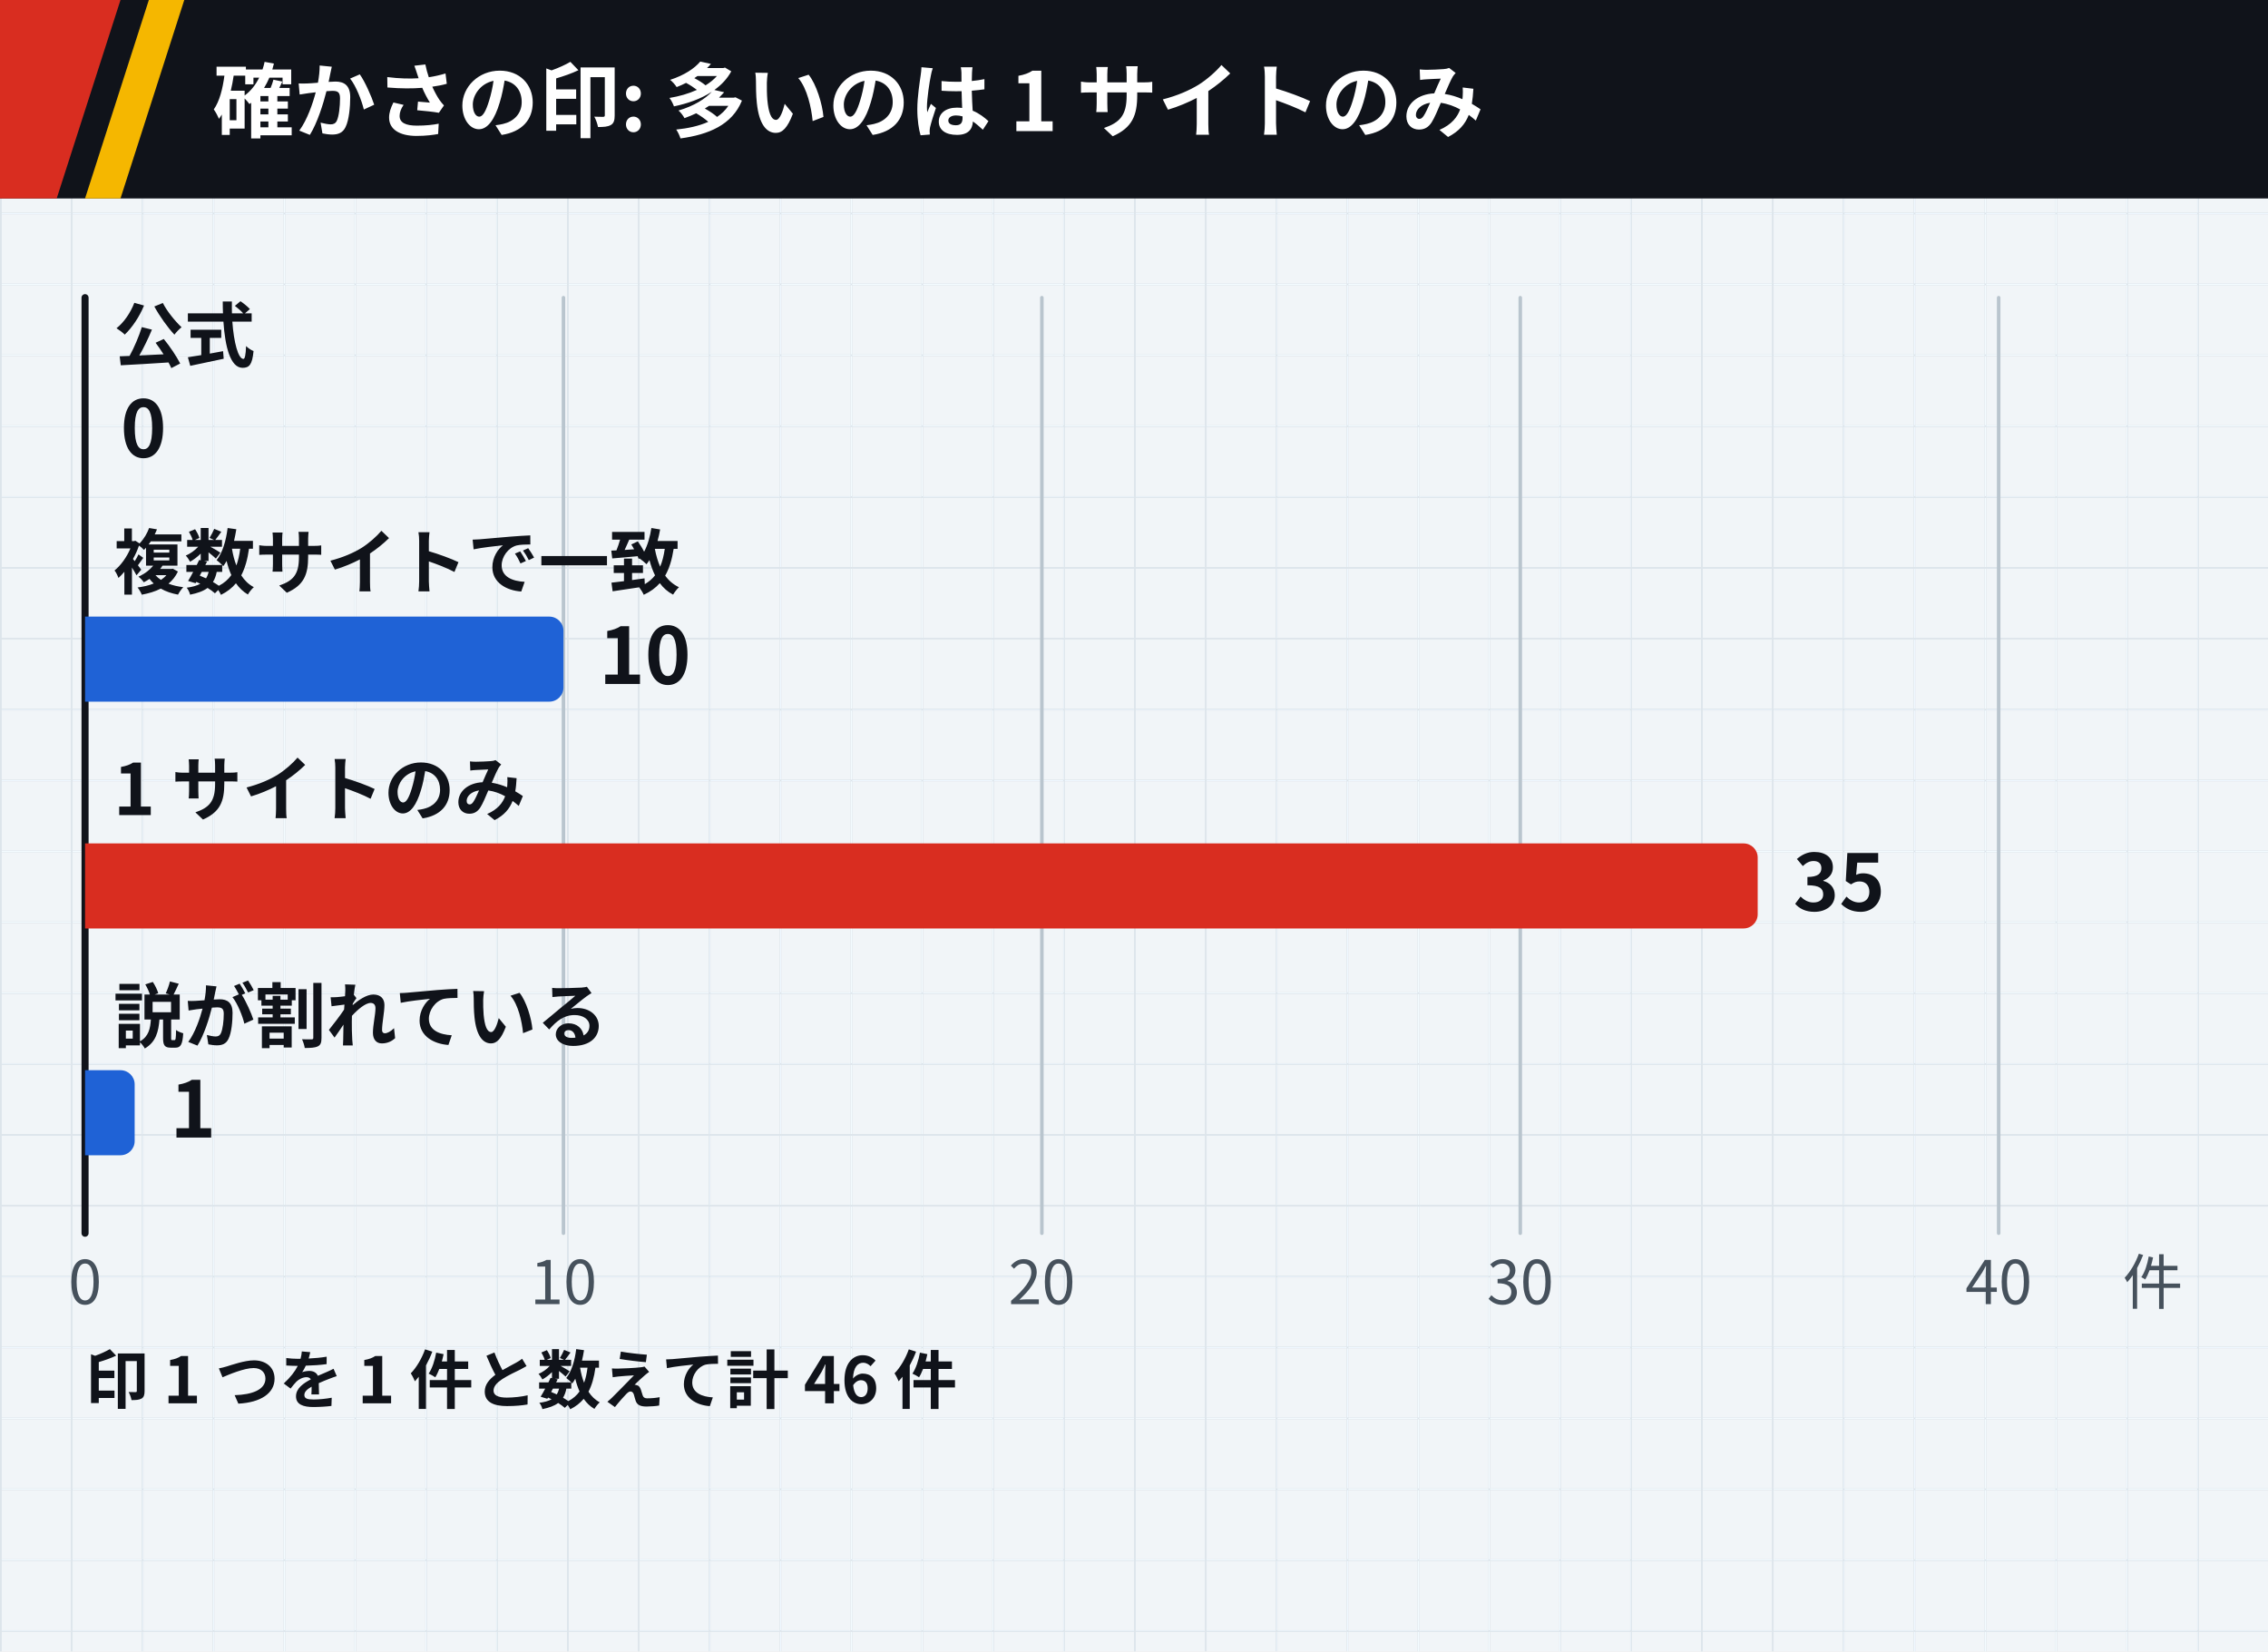
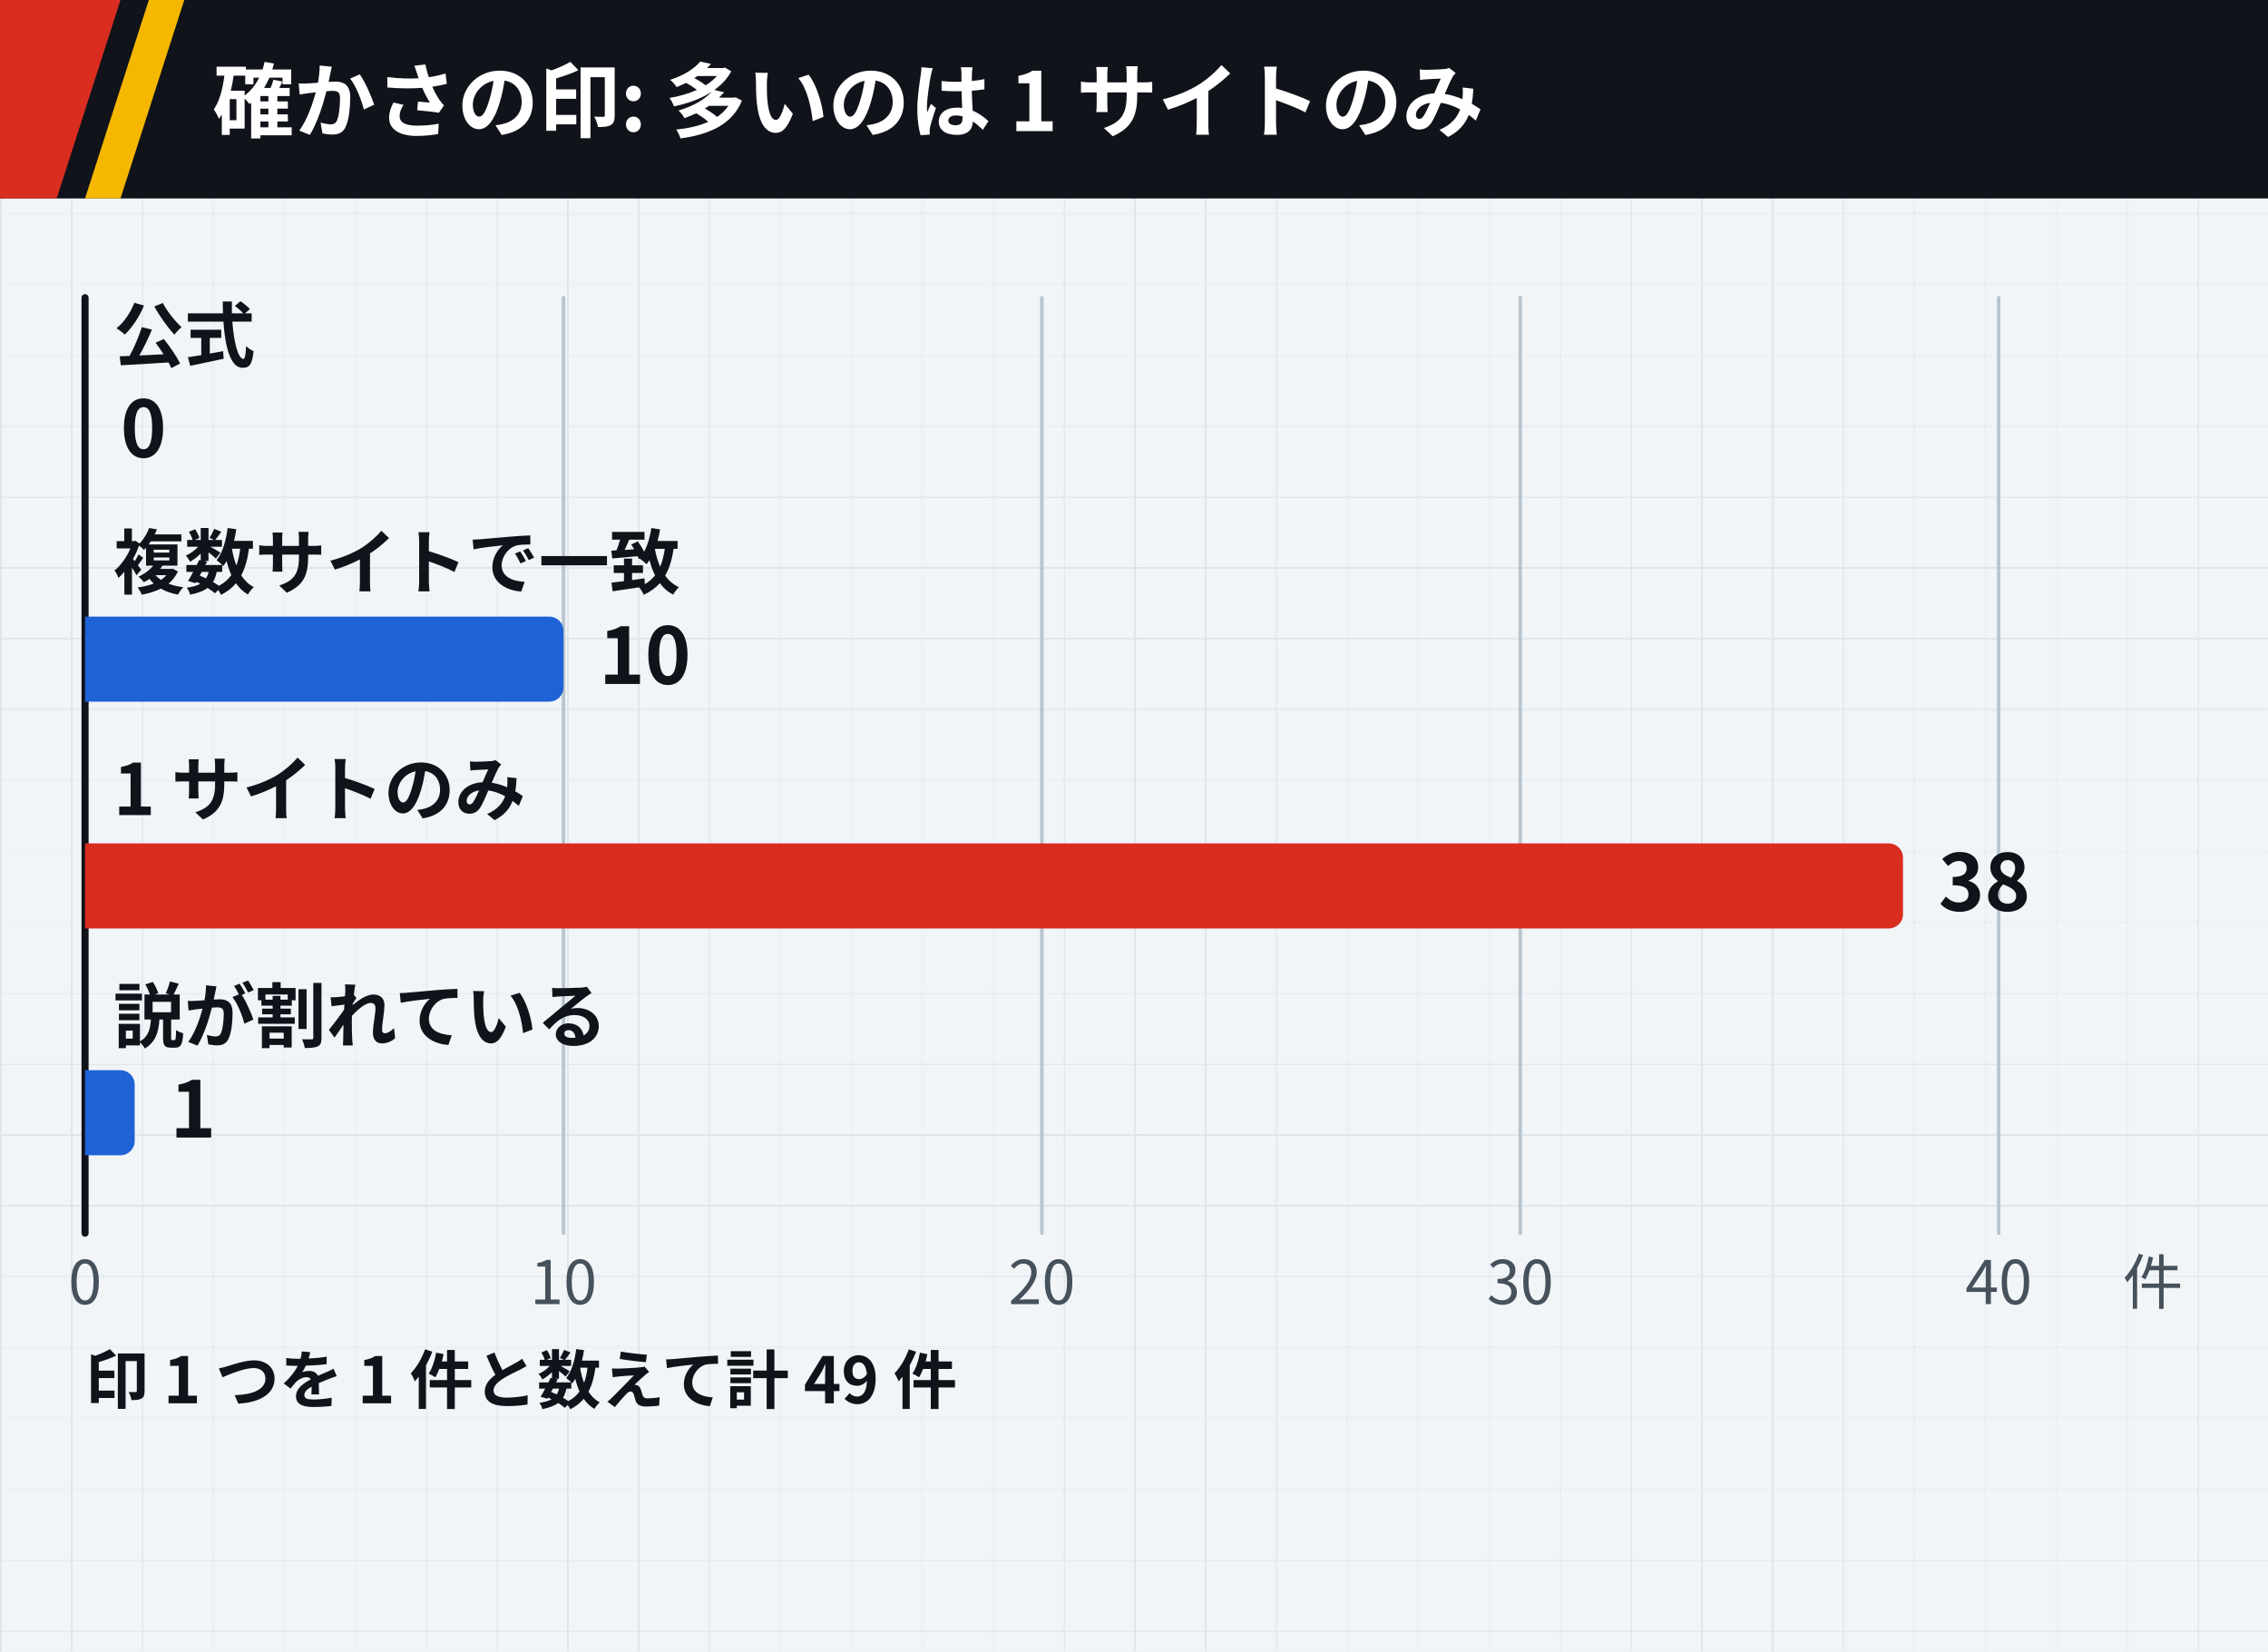
<svg xmlns="http://www.w3.org/2000/svg" xml:lang="ja" viewBox="0 0 640 466" width="640" height="466" role="img" aria-labelledby="places-certainty-title places-certainty-desc" font-family="'Hiragino Sans','Hiragino Kaku Gothic ProN','Yu Gothic','Meiryo','Noto Sans CJK JP','Noto Sans JP',sans-serif">
  <defs>
    <pattern id="places-certainty-grid" width="20" height="20" patternUnits="userSpaceOnUse">
      <path d="M20 0H0V20" fill="none" stroke="#dde5eb" stroke-width="1" />
    </pattern>
  </defs>
  <rect width="640" height="466" fill="#f1f5f8" />
  <rect width="640" height="466" fill="url(#places-certainty-grid)" />
  <rect x="0" y="0" width="640" height="56" fill="#10131a" />
  <polygon points="0,0 34,0 16,56 0,56" fill="#d92d20" />
  <polygon points="42,0 52,0 34,56 24,56" fill="#f5b700" />
  <text x="60" y="37" font-size="23" font-weight="800" fill="#ffffff">確かさの印: 多いのは 1 サイトのみ</text>
  <line x1="24.0" y1="84" x2="24.0" y2="348" stroke="#10131a" stroke-width="2" stroke-linecap="round" />
  <text x="24" y="368" font-size="17" font-weight="500" text-anchor="middle" fill="#46515c">0</text>
  <line x1="159.0" y1="84" x2="159.0" y2="348" stroke="#b9c5ce" stroke-width="1" stroke-linecap="round" />
  <text x="159" y="368" font-size="17" font-weight="500" text-anchor="middle" fill="#46515c">10</text>
  <line x1="294.0" y1="84" x2="294.0" y2="348" stroke="#b9c5ce" stroke-width="1" stroke-linecap="round" />
  <text x="294" y="368" font-size="17" font-weight="500" text-anchor="middle" fill="#46515c">20</text>
  <line x1="429.0" y1="84" x2="429.0" y2="348" stroke="#b9c5ce" stroke-width="1" stroke-linecap="round" />
  <text x="429" y="368" font-size="17" font-weight="500" text-anchor="middle" fill="#46515c">30</text>
  <line x1="564.0" y1="84" x2="564.0" y2="348" stroke="#b9c5ce" stroke-width="1" stroke-linecap="round" />
  <text x="564" y="368" font-size="17" font-weight="500" text-anchor="middle" fill="#46515c">40</text>
  <text x="616" y="368" font-size="17" font-weight="500" text-anchor="end" fill="#46515c">件</text>
  <text x="32" y="102" font-size="20" font-weight="800" text-anchor="start" fill="#10131a">公式</text>
  <text x="34" y="129" font-size="22" font-weight="800" text-anchor="start" fill="#10131a">0</text>
  <text x="32" y="166" font-size="20" font-weight="800" text-anchor="start" fill="#10131a">複数サイトで一致</text>
  <g data-mark="multi" data-count="10">
    <path d="M24 174 h131 a4 4 0 0 1 4 4 v16 a4 4 0 0 1 -4 4 h-131 z" fill="#1f62d6" />
  </g>
  <text x="169" y="193" font-size="22" font-weight="800" text-anchor="start" fill="#10131a">10</text>
  <text x="32" y="230" font-size="20" font-weight="800" text-anchor="start" fill="#10131a">1 サイトのみ</text>
-   <g data-mark="single" data-count="35">
-     <path d="M24 238 h468 a4 4 0 0 1 4 4 v16 a4 4 0 0 1 -4 4 h-468 z" fill="#d92d20" />
+   <g data-mark="single" data-count="38">
+     <path d="M24 238 h509 a4 4 0 0 1 4 4 v16 a4 4 0 0 1 -4 4 h-509 z" fill="#d92d20" />
  </g>
-   <text x="506" y="257" font-size="22" font-weight="800" text-anchor="start" fill="#10131a">35</text>
+   <text x="547" y="257" font-size="22" font-weight="800" text-anchor="start" fill="#10131a">38</text>
  <text x="32" y="294" font-size="20" font-weight="800" text-anchor="start" fill="#10131a">説が割れている</text>
  <g data-mark="split" data-count="1">
    <path d="M24 302 h10 a4 4 0 0 1 4 4 v16 a4 4 0 0 1 -4 4 h-10 z" fill="#1f62d6" />
  </g>
  <text x="48" y="321" font-size="22" font-weight="800" text-anchor="start" fill="#10131a">1</text>
-   <text x="24" y="396" font-size="18" font-weight="800" text-anchor="start" fill="#10131a">印 1 つを 1 件と数えて計 46 件</text>
+   <text x="24" y="396" font-size="18" font-weight="800" text-anchor="start" fill="#10131a">印 1 つを 1 件と数えて計 49 件</text>
</svg>
